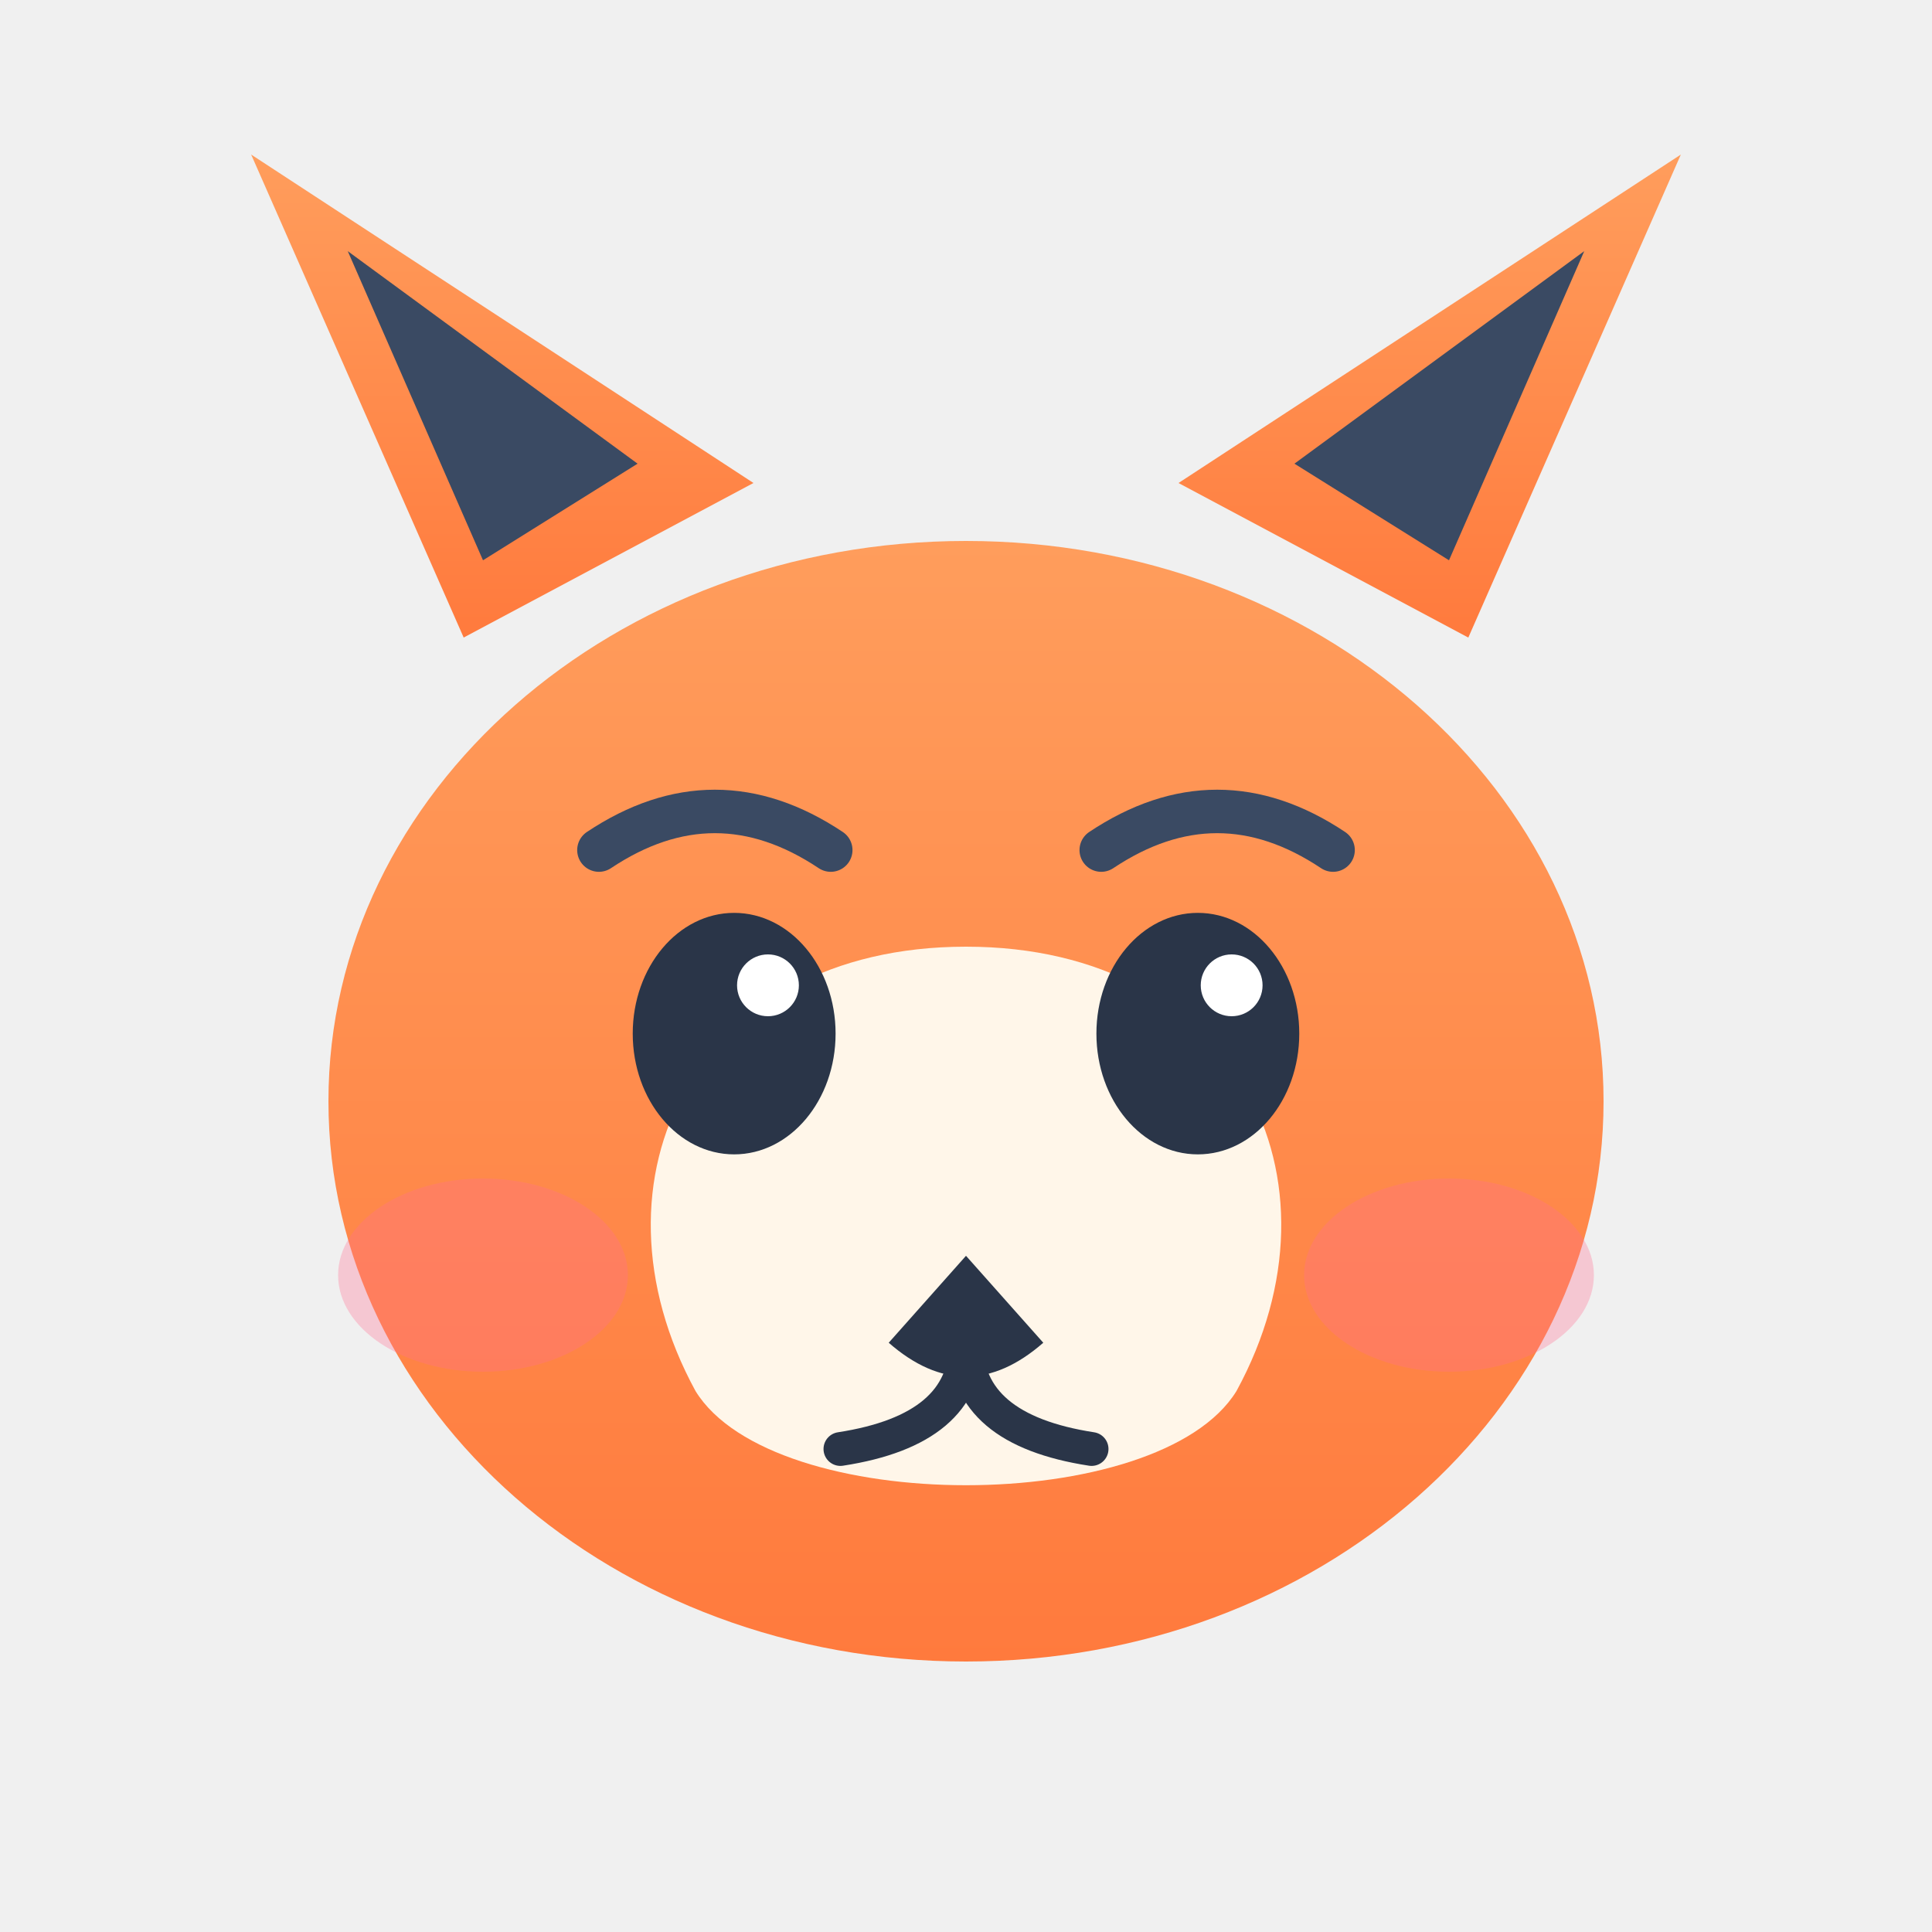
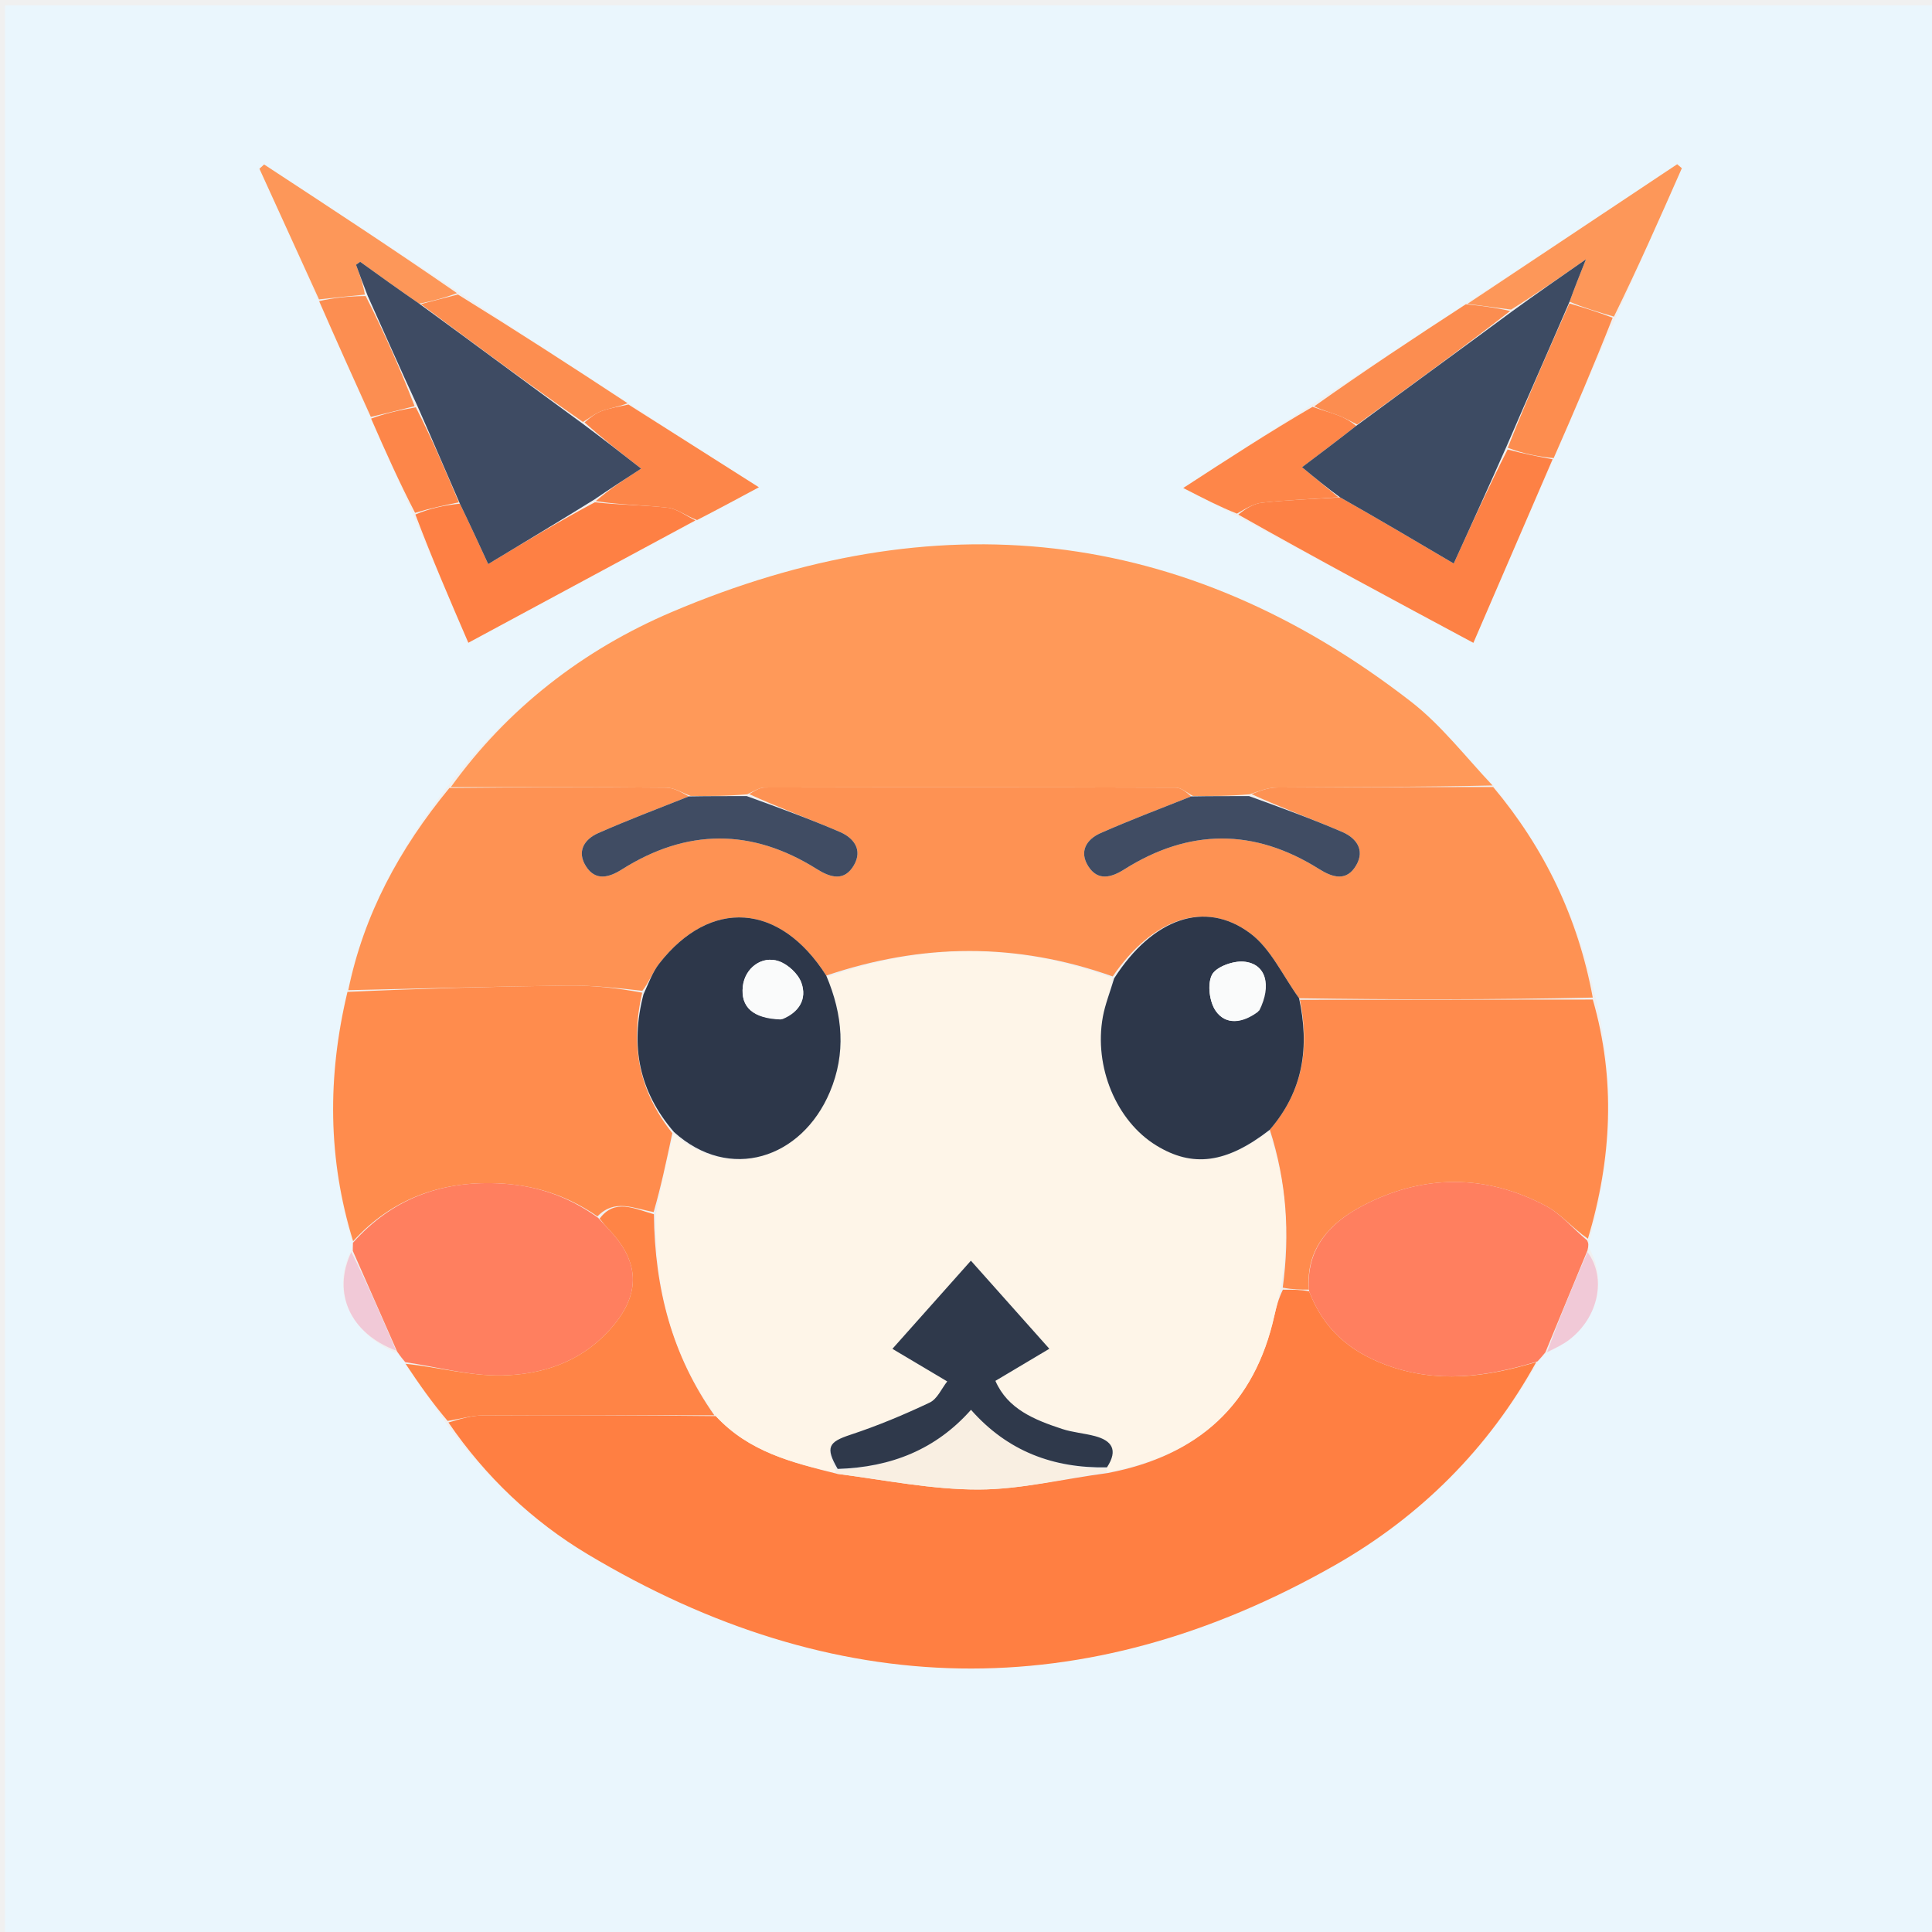
- <svg xmlns="http://www.w3.org/2000/svg" viewBox="0 0 200 200">
-   <defs>
-     <linearGradient id="furGrad" x1="0" y1="0" x2="0" y2="1">
-       <stop offset="0%" stop-color="#FF9D5C" />
-       <stop offset="100%" stop-color="#FF7A3D" />
-     </linearGradient>
-   </defs>
-   <polygon points="48,66 26,16 78,50" fill="url(#furGrad)" />
-   <polygon points="152,66 174,16 122,50" fill="url(#furGrad)" />
-   <polygon points="50,58 36,26 66,48" fill="#3A4A63" />
-   <polygon points="150,58 164,26 134,48" fill="#3A4A63" />
-   <ellipse cx="100" cy="114" rx="66" ry="58" fill="url(#furGrad)" />
-   <ellipse cx="50" cy="132" rx="15" ry="10" fill="#FF6F91" opacity="0.32" />
-   <ellipse cx="150" cy="132" rx="15" ry="10" fill="#FF6F91" opacity="0.32" />
-   <path d="M 100 98 C 128 98 140 122 128 144 C 120 157 80 157 72 144 C 60 122 72 98 100 98 Z" fill="#FFF6E9" />
-   <path d="M 62 88 Q 74 80 86 88" stroke="#3A4A63" stroke-width="4.5" fill="none" stroke-linecap="round" />
-   <path d="M 114 88 Q 126 80 138 88" stroke="#3A4A63" stroke-width="4.5" fill="none" stroke-linecap="round" />
-   <ellipse cx="76" cy="107" rx="10.5" ry="12.5" fill="#2A3548" />
-   <ellipse cx="124" cy="107" rx="10.5" ry="12.5" fill="#2A3548" />
-   <circle cx="79.5" cy="102" r="3.2" fill="#FFFFFF" />
-   <circle cx="127.5" cy="102" r="3.2" fill="#FFFFFF" />
-   <path d="M 100 130 L 92 139 Q 100 146 108 139 Z" fill="#2A3548" />
-   <path d="M 100 139 Q 100 148 87 150" stroke="#2A3548" stroke-width="3.5" fill="none" stroke-linecap="round" />
-   <path d="M 100 139 Q 100 148 113 150" stroke="#2A3548" stroke-width="3.5" fill="none" stroke-linecap="round" />
+ <svg xmlns="http://www.w3.org/2000/svg" version="1.1" id="Layer_1" x="0px" y="0px" width="100%" viewBox="0 0 400 400" enable-background="new 0 0 400 400" xml:space="preserve">
+   <path fill="#EAF6FD" opacity="1" stroke="none" d=" M227,401   C151.357,401 76.214,401 1.035,401   C1.035,267.732 1.035,134.464 1.035,1.098   C134.226,1.098 267.453,1.098 400.84,1.098   C400.84,134.333 400.84,267.667 400.84,401   C343.13,401 285.315,401 227,401  M76.894,87.023   C79.823,93.523 82.752,100.022 85.808,107.22   C89.458,115.679 93.107,124.137 96.965,133.077   C113.067,124.401 128.522,116.072 144.646,107.594   C148.514,105.515 152.381,103.436 157.121,100.887   C147.465,94.761 138.788,89.256 129.737,83.207   C118.224,75.775 106.711,68.342 94.811,60.346   C81.435,51.582 68.058,42.818 54.681,34.054   C54.359,34.348 54.036,34.642 53.713,34.936   C57.824,43.953 61.935,52.97 66.108,62.712   C69.666,70.579 73.224,78.445 76.894,87.023  M271.233,83.971   C262.74,89.491 254.246,95.011 244.976,101.036   C249.337,103.273 252.68,104.989 256.603,107.116   C272.598,115.693 288.593,124.27 305.048,133.094   C310.74,119.907 316.096,107.498 321.886,94.604   C325.951,85.113 330.015,75.622 334.606,65.665   C339.14,55.386 343.675,45.107 348.209,34.828   C347.886,34.553 347.563,34.278 347.24,34.002   C332.765,43.641 318.289,53.279 303.157,63.076   C292.74,69.977 282.324,76.877 271.233,83.971  M84.049,282.711   C86.768,286.57 89.487,290.429 92.533,294.929   C100.523,305.749 110.262,314.965 121.663,321.785   C172.682,352.305 224.54,353.574 276.404,324.042   C294.001,314.022 308.166,299.971 318.552,281.723   C319.021,281.142 319.49,280.56 320.663,279.913   C322.08,279.074 323.6,278.37 324.897,277.375   C330.924,272.747 332.669,264.626 328.933,258.31   C328.917,257.862 328.901,257.415 329.211,256.276   C333.708,239.914 334.531,223.475 330.246,206.106   C326.718,190.004 319.746,175.585 308.896,162.308   C303.338,156.588 298.37,150.108 292.13,145.268   C244.908,108.639 193.513,103.571 139.106,126.704   C120.652,134.551 105.037,146.731 92.293,163.291   C82.645,175.783 75.309,189.394 71.776,205.718   C67.744,222.919 67.87,240.012 73.044,257.641   C73.045,258.089 73.046,258.537 72.439,259.445   C68.689,267.78 72.561,276.057 82.472,280.343   C82.952,280.903 83.431,281.464 84.049,282.711  z" />
+   <path fill="#FE9253" opacity="1" stroke="none" d=" M72.109,205.006   C75.309,189.394 82.645,175.783 93.055,163.134   C108.535,162.985 123.254,162.935 137.971,163.079   C139.653,163.095 141.326,164.194 142.615,164.889   C136.1,167.467 129.919,169.819 123.872,172.48   C120.929,173.775 119.372,176.309 121.328,179.368   C123.296,182.447 126.068,181.704 128.739,180.016   C142.169,171.528 155.632,171.451 169.102,179.923   C171.92,181.696 174.826,182.582 176.818,179.095   C178.64,175.904 176.729,173.471 173.911,172.256   C167.689,169.575 161.311,167.257 155.119,164.416   C156.276,163.695 157.31,163.048 158.346,163.046   C186.713,162.991 215.079,162.98 243.446,163.077   C244.633,163.081 245.817,164.194 246.615,164.889   C240.1,167.467 233.919,169.819 227.872,172.48   C224.929,173.775 223.372,176.309 225.328,179.368   C227.296,182.447 230.068,181.704 232.739,180.016   C246.169,171.528 259.632,171.451 273.102,179.923   C275.92,181.695 278.826,182.582 280.817,179.096   C282.64,175.905 280.729,173.471 277.911,172.256   C271.689,169.575 265.312,167.257 259.119,164.416   C260.94,163.694 262.638,163.057 264.339,163.046   C279.273,162.948 294.208,162.961 309.142,162.942   C319.746,175.585 326.718,190.004 329.764,206.538   C309.232,206.978 289.181,206.987 268.961,206.678   C265.535,201.916 263.08,196.4 258.859,193.245   C249.481,186.233 238.631,190.13 230.376,202.16   C210.405,195.053 190.828,195.287 171.063,201.983   C161.464,186.864 147.058,185.914 136.476,199.507   C135.103,201.271 134.314,203.488 132.985,205.136   C127.616,204.518 122.513,203.986 117.418,204.051   C102.313,204.243 87.211,204.671 72.109,205.006  z" />
+   <path fill="#FF9959" opacity="1" stroke="none" d=" M309.019,162.625   C294.208,162.961 279.273,162.948 264.339,163.046   C262.638,163.057 260.94,163.694 258.72,164.447   C254.467,164.831 250.735,164.811 247.003,164.79   C245.817,164.194 244.633,163.081 243.446,163.077   C215.079,162.98 186.713,162.991 158.346,163.046   C157.31,163.048 156.276,163.695 154.72,164.447   C150.467,164.831 146.735,164.811 143.003,164.79   C141.326,164.194 139.653,163.095 137.971,163.079   C123.254,162.935 108.535,162.985 93.338,162.96   C105.037,146.731 120.652,134.551 139.106,126.704   C193.513,103.571 244.908,108.639 292.13,145.268   C298.37,150.108 303.338,156.588 309.019,162.625  z" />
+   <path fill="#FF7F42" opacity="1" stroke="none" d=" M318.065,282.007   C308.166,299.971 294.001,314.022 276.404,324.042   C224.54,353.574 172.682,352.305 121.663,321.785   C110.262,314.965 100.523,305.749 92.845,294.512   C95.434,293.73 97.709,293.061 99.987,293.049   C115.956,292.965 131.926,293.018 148.202,293.188   C155.07,300.592 163.999,302.829 173.325,305.136   C183.316,306.441 192.976,308.415 202.631,308.389   C211.426,308.365 220.216,306.171 229.396,304.968   C248.108,301.38 259.763,290.808 263.854,272.336   C264.249,270.551 264.746,268.789 265.609,267.013   C267.678,267.007 269.334,267.005 271.033,267.358   C274.016,275.12 279.344,279.738 286.841,282.548   C297.439,286.519 307.711,285.112 318.065,282.007  z" />
+   <path fill="#FF8C4D" opacity="1" stroke="none" d=" M71.942,205.362   C87.211,204.671 102.313,204.243 117.418,204.051   C122.513,203.986 127.616,204.518 132.954,205.524   C130.433,216.632 132.33,225.98 139.196,234.605   C137.985,240.325 136.853,245.668 135.333,250.938   C131.189,250.202 127.286,248.117 123.693,251.844   C117.25,247.374 110.398,245.285 102.937,244.993   C91.197,244.535 81.137,248.211 73.11,256.972   C67.87,240.012 67.744,222.919 71.942,205.362  z" />
+   <path fill="#FF8B4D" opacity="1" stroke="none" d=" M270.99,267.004   C269.334,267.005 267.678,267.007 265.576,266.593   C267.096,255.317 266.353,244.66 262.904,233.899   C269.874,225.806 271.139,216.773 269.13,206.995   C289.181,206.987 309.232,206.978 329.772,206.948   C334.531,223.475 333.708,239.914 328.763,256.467   C325.573,254.289 323.155,251.31 320.034,249.658   C307.462,243.005 294.474,243.123 282.032,249.679   C275.496,253.124 270.26,258.428 270.99,267.004  z" />
+   <path fill="#FF7F5F" opacity="1" stroke="none" d=" M271.033,267.358   C270.26,258.428 275.496,253.124 282.032,249.679   C294.474,243.123 307.462,243.005 320.034,249.658   C323.155,251.31 325.573,254.289 328.6,256.813   C328.901,257.415 328.917,257.862 328.672,258.886   C325.594,266.301 322.776,273.14 319.959,279.978   C319.49,280.56 319.021,281.142 318.309,281.865   C307.711,285.112 297.439,286.519 286.841,282.548   C279.344,279.738 274.016,275.12 271.033,267.358  z" />
+   <path fill="#FF7F5F" opacity="1" stroke="none" d=" M73.077,257.306   C81.137,248.211 91.197,244.535 102.937,244.993   C110.398,245.285 117.25,247.374 123.844,252.144   C124.858,253.216 125.391,253.852 125.967,254.448   C132.843,261.569 132.633,268.538 125.819,275.775   C119.801,282.167 112.042,284.605 103.899,284.768   C97.258,284.901 90.575,283.015 83.911,282.024   C83.431,281.464 82.952,280.903 82.208,279.802   C78.978,272.502 76.013,265.744 73.047,258.985   C73.046,258.537 73.045,258.089 73.077,257.306  z" />
+   <path fill="#FD8145" opacity="1" stroke="none" d=" M321.452,95.088   C316.096,107.498 310.74,119.907 305.048,133.094   C288.593,124.27 272.598,115.693 256.386,106.543   C257.883,105.313 259.556,104.261 261.32,104.074   C266.564,103.519 271.844,103.305 277.471,102.979   C285.444,107.495 293.057,111.989 300.979,116.666   C304.759,108.377 308.322,100.562 312.133,93.06   C315.404,93.945 318.428,94.516 321.452,95.088  z" />
+   <path fill="#FF8446" opacity="1" stroke="none" d=" M83.98,282.367   C90.575,283.015 97.258,284.901 103.899,284.768   C112.042,284.605 119.801,282.167 125.819,275.775   C132.633,268.538 132.843,261.569 125.967,254.448   C125.391,253.852 124.858,253.216 124.153,252.298   C127.286,248.117 131.189,250.202 135.389,251.398   C135.538,266.897 139.209,280.698 147.896,293.026   C131.926,293.018 115.956,292.965 99.987,293.049   C97.709,293.061 95.434,293.73 92.682,294.192   C89.487,290.429 86.768,286.57 83.98,282.367  z" />
+   <path fill="#FE8044" opacity="1" stroke="none" d=" M143.978,107.744   C128.522,116.072 113.067,124.401 96.965,133.077   C93.107,124.137 89.458,115.679 86.002,106.522   C89.127,105.215 92.059,104.608 95.216,104.279   C97.285,108.555 99.127,112.551 101.079,116.786   C108.717,112.185 115.8,107.919 123.149,103.996   C128.354,104.561 133.319,104.548 138.218,105.114   C140.213,105.344 142.062,106.83 143.978,107.744  z" />
+   <path fill="#FD9759" opacity="1" stroke="none" d=" M303.814,62.917   C318.289,53.279 332.765,43.641 347.24,34.002   C347.563,34.278 347.886,34.553 348.209,34.828   C343.675,45.107 339.14,55.386 334.146,65.554   C330.766,64.57 327.846,63.696 324.958,62.467   C325.99,59.609 326.989,57.106 328.352,53.688   C322.731,57.593 318.019,60.866 312.858,64.101   C309.545,63.681 306.679,63.299 303.814,62.917  z" />
+   <path fill="#FD8649" opacity="1" stroke="none" d=" M144.312,107.669   C142.062,106.83 140.213,105.344 138.218,105.114   C133.319,104.548 128.354,104.561 123.354,103.742   C126.286,101.203 129.28,99.264 132.737,97.025   C128.47,93.69 124.737,90.773 121.022,87.459   C122.262,86.376 123.418,85.5 124.72,85.047   C126.458,84.443 128.309,84.167 130.112,83.75   C138.788,89.256 147.465,94.761 157.121,100.887   C152.381,103.436 148.514,105.515 144.312,107.669  z" />
+   <path fill="#FD9759" opacity="1" stroke="none" d=" M66.046,61.987   C61.935,52.97 57.824,43.953 53.713,34.936   C54.036,34.642 54.359,34.348 54.681,34.054   C68.058,42.818 81.435,51.582 94.617,60.693   C91.99,61.683 89.557,62.325 86.794,62.871   C82.498,59.916 78.535,57.06 74.571,54.203   C74.286,54.409 74.001,54.614 73.716,54.82   C74.467,56.879 75.217,58.939 75.533,60.998   C72.082,61.328 69.064,61.658 66.046,61.987  z" />
+   <path fill="#FE8649" opacity="1" stroke="none" d=" M277.111,102.957   C271.844,103.305 266.564,103.519 261.32,104.074   C259.556,104.261 257.883,105.313 256.095,106.336   C252.68,104.989 249.337,103.273 244.976,101.036   C254.246,95.011 262.74,89.491 271.755,84.23   C273.896,84.993 275.545,85.416 277.124,86.025   C278.451,86.537 279.696,87.264 280.782,88.17   C276.96,91.172 273.334,93.899 269.571,96.73   C272.403,99.069 274.757,101.013 277.111,102.957  z" />
+   <path fill="#FD8D4F" opacity="1" stroke="none" d=" M324.925,62.822   C327.846,63.696 330.766,64.57 333.883,65.787   C330.015,75.622 325.951,85.113 321.669,94.846   C318.428,94.516 315.404,93.945 312.172,92.707   C316.284,82.302 320.604,72.562 324.925,62.822  z" />
+   <path fill="#FD8E50" opacity="1" stroke="none" d=" M87.125,62.968   C89.557,62.325 91.99,61.683 94.81,60.975   C106.711,68.342 118.224,75.775 129.924,83.479   C128.309,84.167 126.458,84.443 124.72,85.047   C123.418,85.5 122.262,86.376 120.704,87.365   C109.286,79.434 98.206,71.201 87.125,62.968  z" />
+   <path fill="#FC8D50" opacity="1" stroke="none" d=" M280.978,87.895   C279.696,87.264 278.451,86.537 277.124,86.025   C275.545,85.416 273.896,84.993 272.093,84.134   C282.324,76.877 292.74,69.977 303.485,62.996   C306.679,63.299 309.545,63.681 312.666,64.387   C302.274,72.44 291.626,80.167 280.978,87.895  z" />
+   <path fill="#FC8E51" opacity="1" stroke="none" d=" M66.077,62.35   C69.064,61.658 72.082,61.328 75.715,61.299   C79.628,69.045 82.927,76.492 85.84,84.092   C82.563,84.934 79.672,85.623 76.782,86.312   C73.224,78.445 69.666,70.579 66.077,62.35  z" />
+   <path fill="#FD8649" opacity="1" stroke="none" d=" M76.838,86.668   C79.672,85.623 82.563,84.934 86.089,84.329   C89.479,90.941 92.235,97.471 94.991,104.001   C92.059,104.608 89.127,105.215 85.938,106.173   C82.752,100.022 79.823,93.523 76.838,86.668  z" />
+   <path fill="#F1C9D7" opacity="1" stroke="none" d=" M72.743,259.215   C76.013,265.744 78.978,272.502 81.994,279.618   C72.561,276.057 68.689,267.78 72.743,259.215  z" />
+   <path fill="#F1C9D7" opacity="1" stroke="none" d=" M320.311,279.946   C322.776,273.14 325.594,266.301 328.673,259.222   C332.669,264.626 330.924,272.747 324.897,277.375   C323.6,278.37 322.08,279.074 320.311,279.946  z" />
+   <path fill="#FEF5E8" opacity="1" stroke="none" d=" M148.202,293.188   C139.209,280.698 135.538,266.897 135.778,251.472   C136.853,245.668 137.985,240.325 139.466,234.754   C151.059,244.798 165.999,239.883 171.819,226.072   C175.171,218.117 174.529,210.143 171.274,202.283   C190.828,195.287 210.405,195.053 230.298,202.496   C229.823,205.443 228.802,207.938 228.332,210.532   C226.451,220.917 231.15,232.075 239.351,237.128   C246.893,241.775 253.892,240.904 262.73,234.219   C266.353,244.66 267.096,255.317 265.163,266.597   C264.746,268.789 264.249,270.551 263.854,272.336   C259.763,290.808 248.108,301.38 229.397,304.754   C229.009,304.504 229.005,304.075 229.184,303.802   C231.58,300.132 230.122,298.244 226.703,297.332   C224.458,296.733 222.084,296.571 219.889,295.846   C214.184,293.962 208.64,291.751 206.087,285.891   C209.816,283.672 213.313,281.591 217.252,279.247   C211.596,272.896 206.458,267.127 201.014,261.013   C195.531,267.171 190.396,272.937 184.764,279.263   C188.765,281.641 192.252,283.714 196.113,286.009   C194.966,287.454 194.067,289.638 192.488,290.386   C187.161,292.911 181.684,295.201 176.089,297.047   C171.568,298.539 170.817,299.616 172.993,304.29   C172.991,304.504 172.992,304.933 172.992,304.933   C163.999,302.829 155.07,300.592 148.202,293.188  z" />
+   <path fill="#2D374A" opacity="1" stroke="none" d=" M171.063,201.983   C174.529,210.143 175.171,218.117 171.819,226.072   C165.999,239.883 151.059,244.798 139.546,234.379   C132.33,225.98 130.433,216.632 133.223,205.883   C134.314,203.488 135.103,201.271 136.476,199.507   C147.058,185.914 161.464,186.864 171.063,201.983  M162.033,210.991   C165.467,209.574 167.124,206.842 165.913,203.464   C165.252,201.621 163.159,199.679 161.278,199.019   C157.683,197.758 154.217,200.485 153.796,204.197   C153.308,208.49 155.872,210.888 162.033,210.991  z" />
+   <path fill="#2D374A" opacity="1" stroke="none" d=" M262.904,233.899   C253.892,240.904 246.893,241.775 239.351,237.128   C231.15,232.075 226.451,220.917 228.332,210.532   C228.802,207.938 229.823,205.443 230.669,202.566   C238.631,190.13 249.481,186.233 258.859,193.245   C263.08,196.4 265.535,201.916 268.961,206.678   C271.139,216.773 269.874,225.806 262.904,233.899  M260.751,209.18   C263.353,203.958 262.122,199.495 257.492,199.096   C255.289,198.905 251.748,200.179 250.912,201.843   C249.932,203.794 250.407,207.485 251.743,209.354   C253.816,212.253 257.225,211.898 260.751,209.18  z" />
+   <path fill="#404C63" opacity="1" stroke="none" d=" M142.615,164.889   C146.735,164.811 150.467,164.831 154.598,164.821   C161.311,167.257 167.689,169.575 173.911,172.256   C176.729,173.471 178.64,175.904 176.818,179.095   C174.826,182.582 171.92,181.696 169.102,179.923   C155.632,171.451 142.169,171.528 128.739,180.016   C126.068,181.704 123.296,182.447 121.328,179.368   C119.372,176.309 120.929,173.775 123.872,172.48   C129.919,169.819 136.1,167.467 142.615,164.889  z" />
+   <path fill="#404C63" opacity="1" stroke="none" d=" M246.615,164.889   C250.735,164.811 254.467,164.831 258.599,164.821   C265.312,167.257 271.689,169.575 277.911,172.256   C280.729,173.471 282.64,175.905 280.817,179.096   C278.826,182.582 275.92,181.695 273.102,179.923   C259.632,171.451 246.169,171.528 232.739,180.016   C230.068,181.704 227.296,182.447 225.328,179.368   C223.372,176.309 224.929,173.775 227.872,172.48   C233.919,169.819 240.1,167.467 246.615,164.889  z" />
+   <path fill="#F9EFE2" opacity="1" stroke="none" d=" M229.005,304.075   C229.005,304.075 229.009,304.504 229.009,304.719   C220.216,306.171 211.426,308.365 202.631,308.389   C192.976,308.415 183.316,306.441 173.325,305.136   C172.992,304.933 172.991,304.504 173.429,304.337   C184.558,303.784 193.788,300.068 201.035,291.886   C208.616,300.476 218.071,304.007 229.005,304.075  z" />
+   <path fill="#3D4B63" opacity="1" stroke="none" d=" M280.782,88.17   C291.626,80.167 302.274,72.44 313.115,64.426   C318.019,60.866 322.731,57.593 328.352,53.688   C326.989,57.106 325.99,59.609 324.958,62.467   C320.604,72.562 316.284,82.302 311.925,92.394   C308.322,100.562 304.759,108.377 300.979,116.666   C293.057,111.989 285.444,107.495 277.471,102.979   C274.757,101.013 272.403,99.069 269.571,96.73   C273.334,93.899 276.96,91.172 280.782,88.17  z" />
+   <path fill="#3E4B63" opacity="1" stroke="none" d=" M95.216,104.279   C92.235,97.471 89.479,90.941 86.475,84.175   C82.927,76.492 79.628,69.045 76.148,61.298   C75.217,58.939 74.467,56.879 73.716,54.82   C74.001,54.614 74.286,54.409 74.571,54.203   C78.535,57.06 82.498,59.916 86.794,62.871   C98.206,71.201 109.286,79.434 120.685,87.761   C124.737,90.773 128.47,93.69 132.737,97.025   C129.28,99.264 126.286,101.203 123.088,103.397   C115.8,107.919 108.717,112.185 101.079,116.786   C99.127,112.551 97.285,108.555 95.216,104.279  z" />
+   <path fill="#2F394B" opacity="1" stroke="none" d=" M229.184,303.802   C218.071,304.007 208.616,300.476 201.035,291.886   C193.788,300.068 184.558,303.784 173.432,304.123   C170.817,299.616 171.568,298.539 176.089,297.047   C181.684,295.201 187.161,292.911 192.488,290.386   C194.067,289.638 194.966,287.454 196.113,286.009   C192.252,283.714 188.765,281.641 184.764,279.263   C190.396,272.937 195.531,267.171 201.014,261.013   C206.458,267.127 211.596,272.896 217.252,279.247   C213.313,281.591 209.816,283.672 206.087,285.891   C208.64,291.751 214.184,293.962 219.889,295.846   C222.084,296.571 224.458,296.733 226.703,297.332   C230.122,298.244 231.58,300.132 229.184,303.802  z" />
+   <path fill="#FAFBFB" opacity="1" stroke="none" d=" M161.63,211.068   C155.872,210.888 153.308,208.49 153.796,204.197   C154.217,200.485 157.683,197.758 161.278,199.019   C163.159,199.679 165.252,201.621 165.913,203.464   C167.124,206.842 165.467,209.574 161.63,211.068  z" />
+   <path fill="#FAFBFB" opacity="1" stroke="none" d=" M260.459,209.471   C257.225,211.898 253.816,212.253 251.743,209.354   C250.407,207.485 249.932,203.794 250.912,201.843   C251.748,200.179 255.289,198.905 257.492,199.096   C262.122,199.495 263.353,203.958 260.459,209.471  z" />
</svg>
